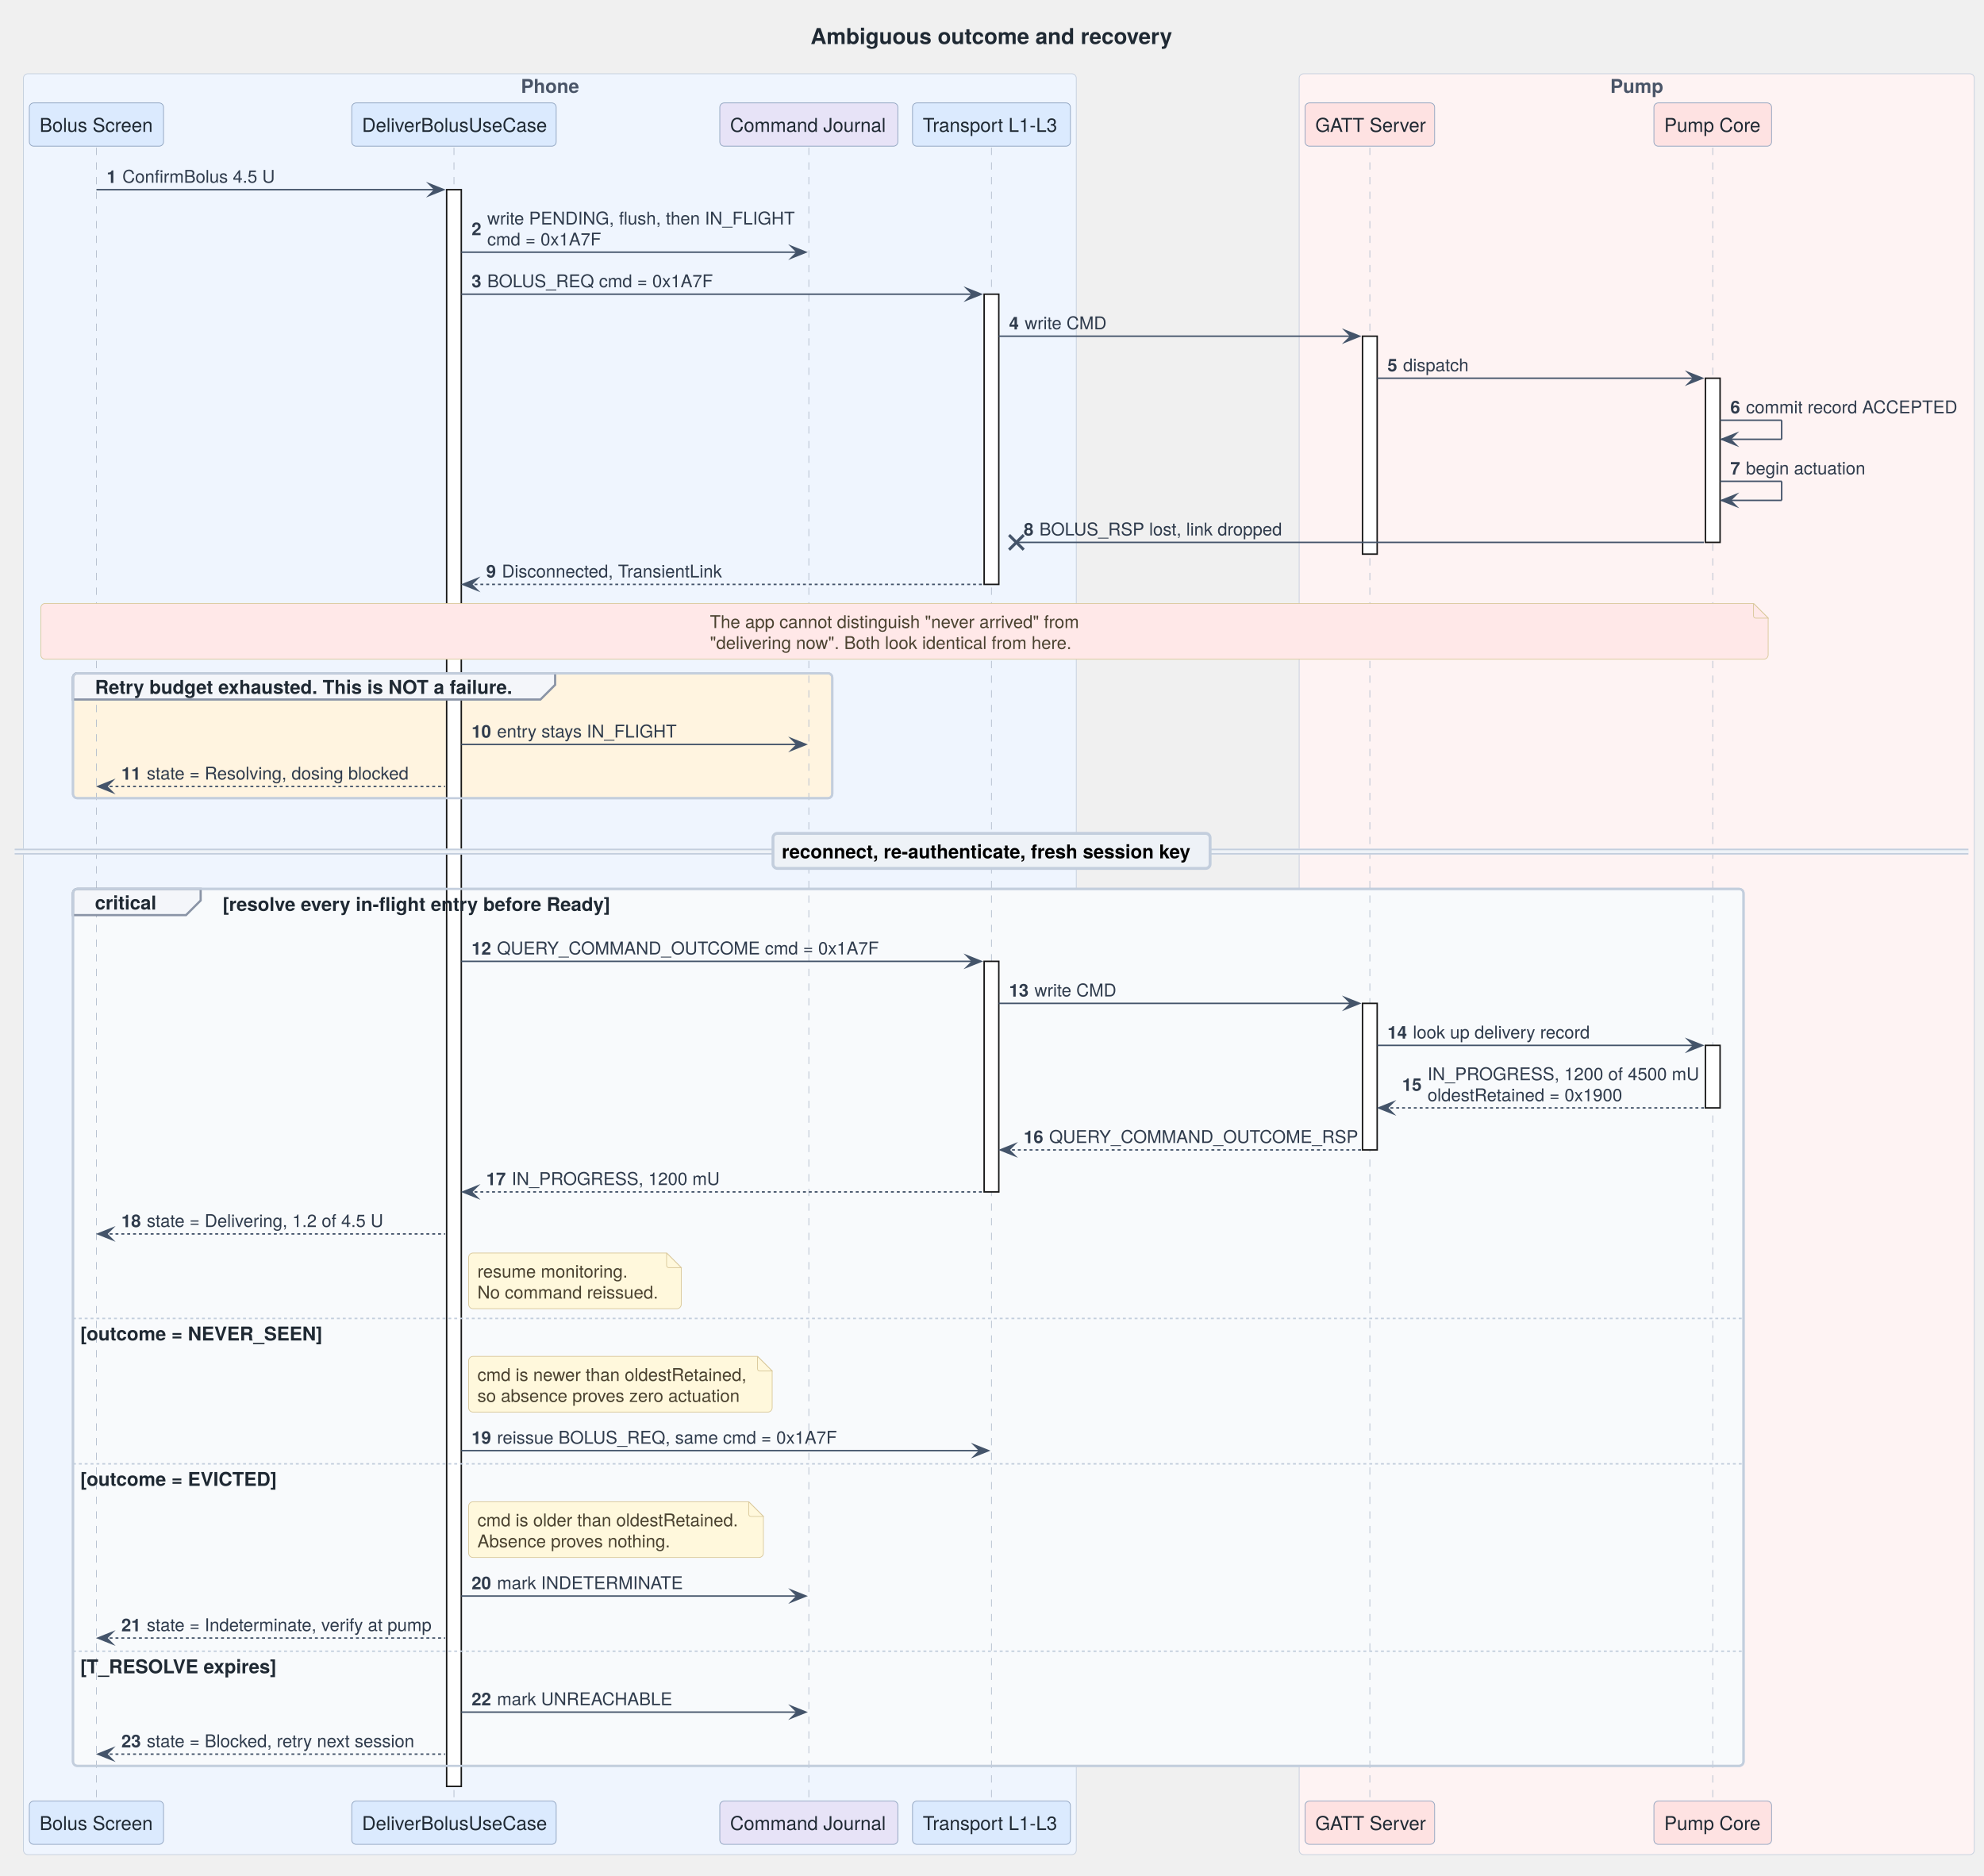
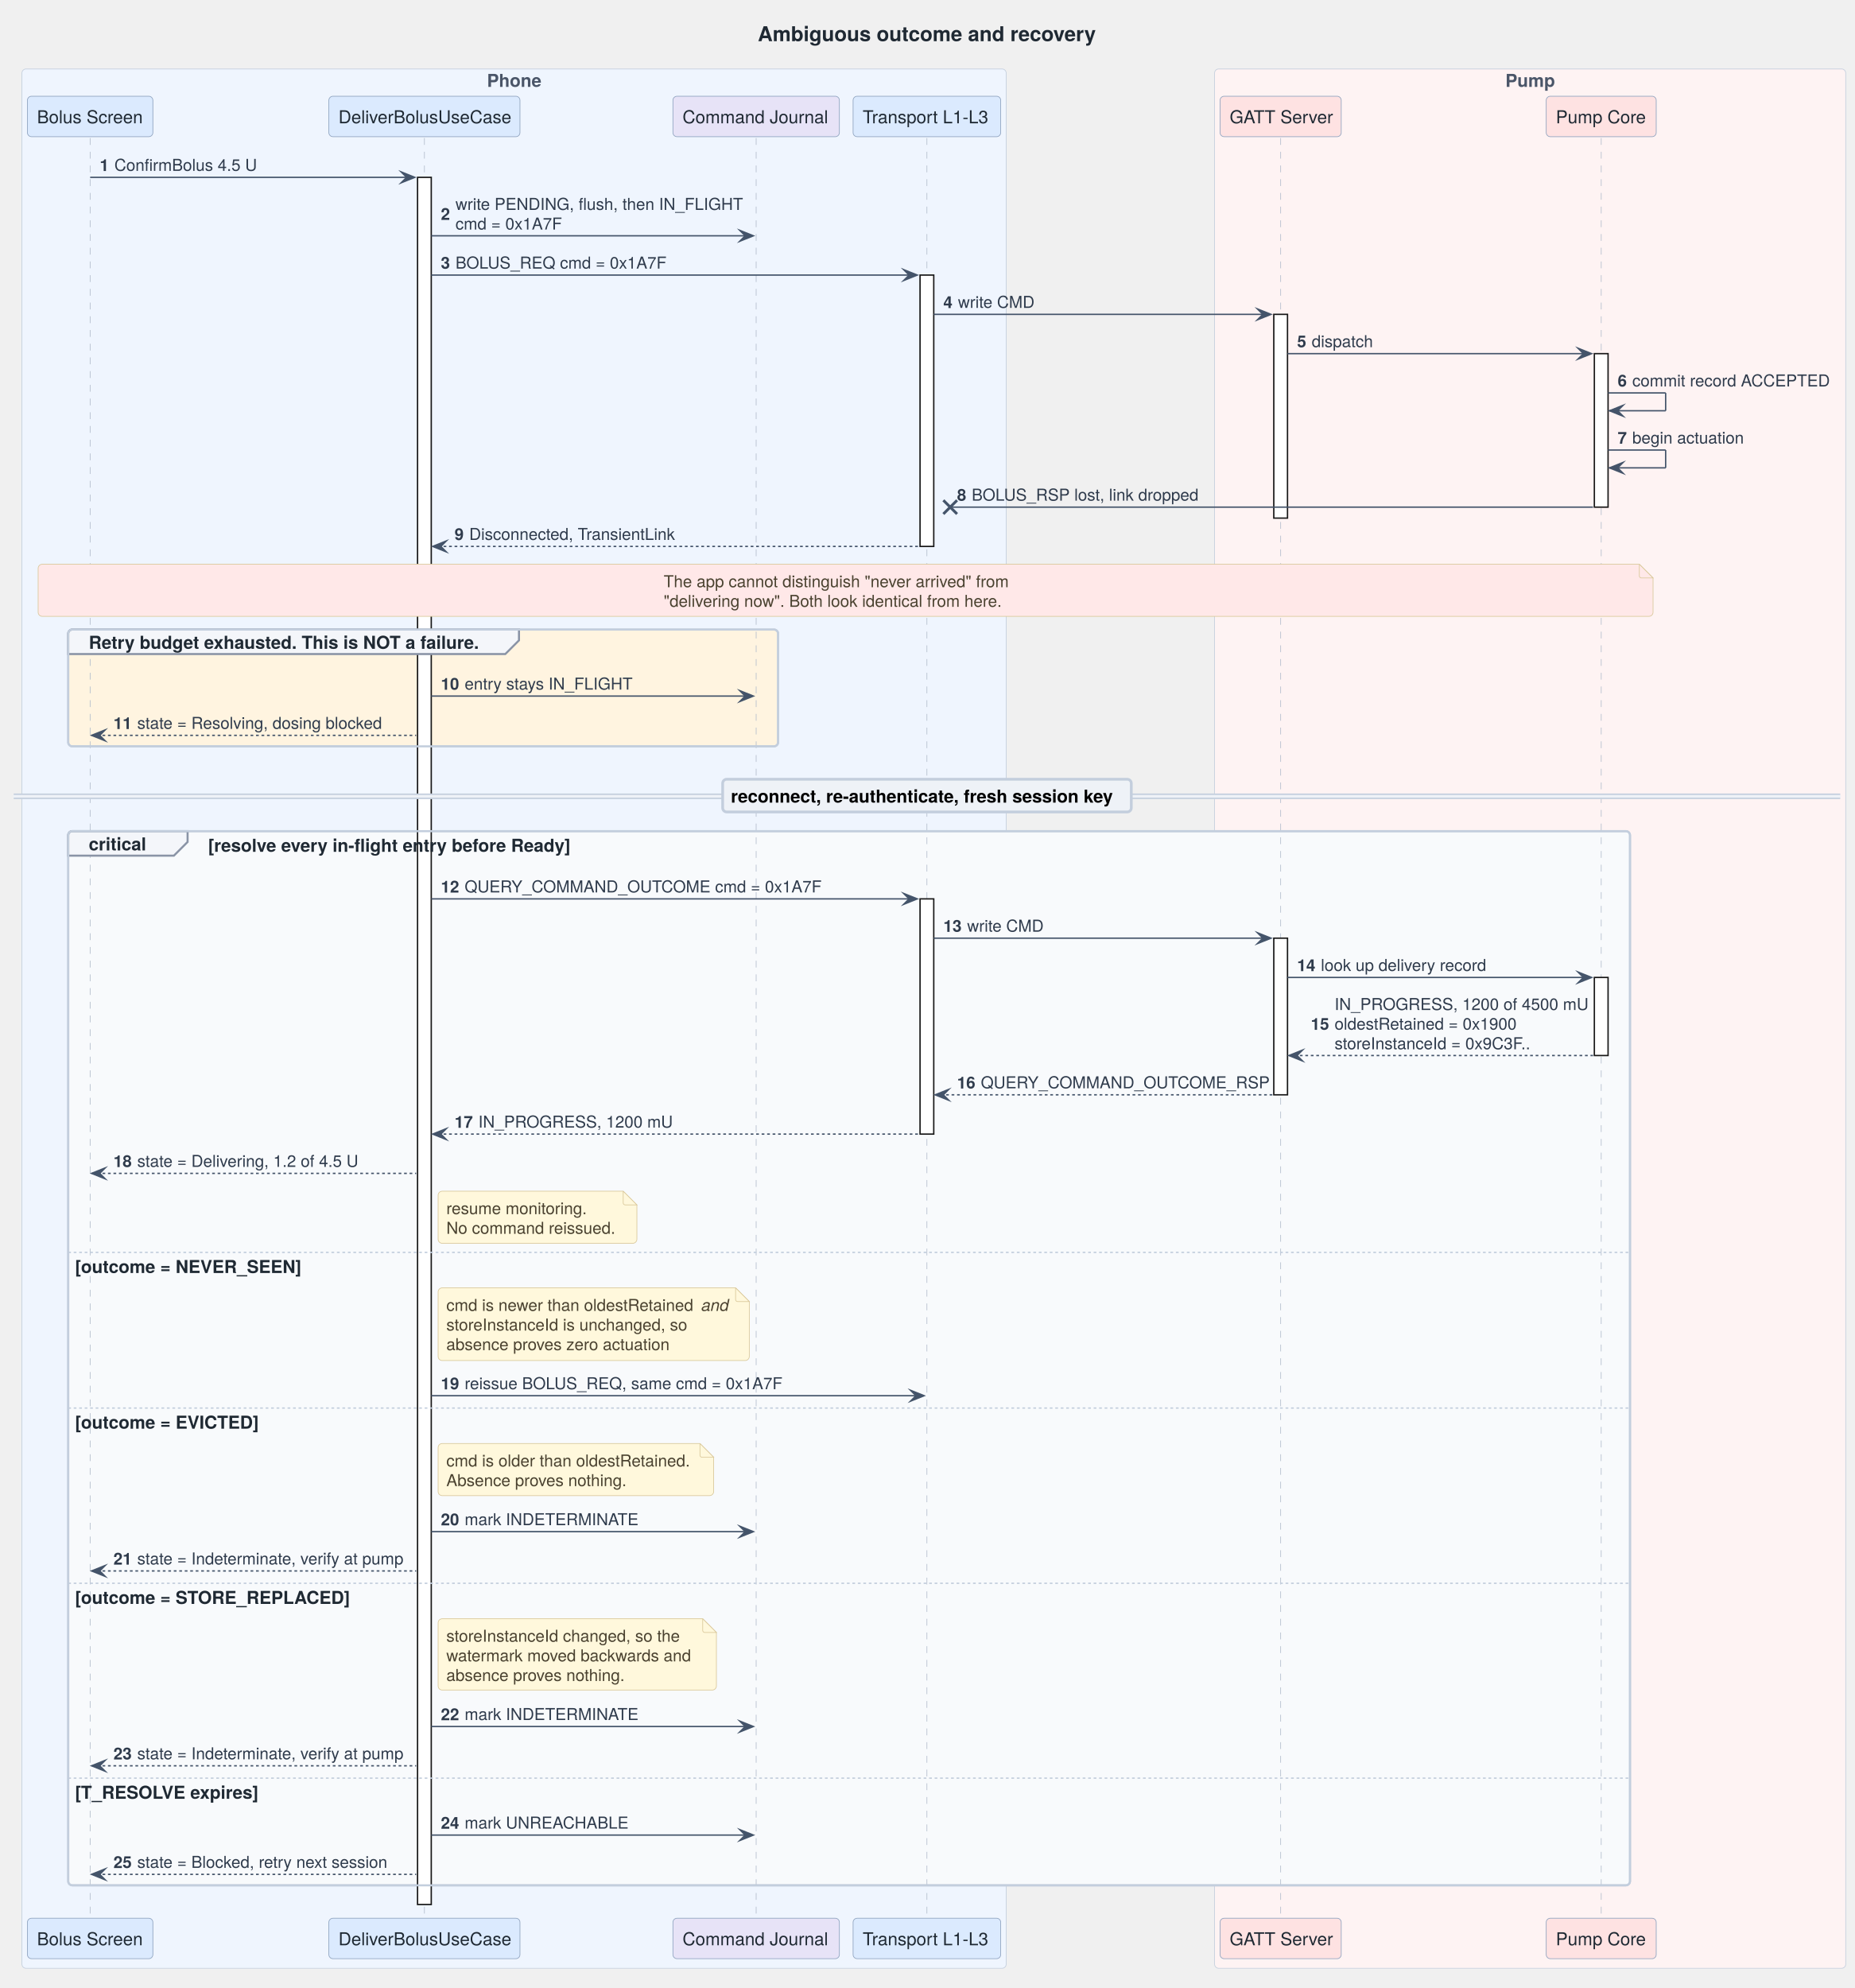
- <svg xmlns="http://www.w3.org/2000/svg" version="1.1" data-diagram-type="SEQUENCE" style="width:1353px;height:1279px;background:#FFFFFF;" width="1353px" height="1279px" viewBox="0 0 1353 1279" zoomAndPan="magnify" preserveAspectRatio="none" contentStyleType="text/css">
+ <svg xmlns="http://www.w3.org/2000/svg" version="1.1" data-diagram-type="SEQUENCE" style="width:1353px;height:1450px;background:#FFFFFF;" width="1353px" height="1450px" viewBox="0 0 1353 1450" zoomAndPan="magnify" preserveAspectRatio="none" contentStyleType="text/css">
  <defs />
  <g font-family="sans-serif" lengthAdjust="spacing">
    <g class="title" data-source-line="3">
      <text x="552.776" y="30.06" fill="#1F2933" font-size="15" textLength="245.82" font-weight="700" font-family="'Helvetica Neue'">Ambiguous outcome and recovery</text>
    </g>
-     <rect x="16" y="50.315" width="717.971" height="1214.486" fill="#EFF5FE" style="stroke:#C3CEDD;stroke-width:0.5;" rx="3" ry="3" />
+     <rect x="16" y="50.315" width="717.971" height="1385.303" fill="#EFF5FE" style="stroke:#C3CEDD;stroke-width:0.5;" rx="3" ry="3" />
    <text x="355.238" y="63.367" fill="#4A5568" font-size="13" textLength="39.494" font-weight="700" font-family="'Helvetica Neue'">Phone</text>
-     <rect x="885.989" y="50.315" width="460.382" height="1214.486" fill="#FEF3F3" style="stroke:#C3CEDD;stroke-width:0.5;" rx="3" ry="3" />
+     <rect x="885.989" y="50.315" width="460.382" height="1385.303" fill="#FEF3F3" style="stroke:#C3CEDD;stroke-width:0.5;" rx="3" ry="3" />
    <text x="1098.13" y="63.367" fill="#4A5568" font-size="13" textLength="36.101" font-weight="700" font-family="'Helvetica Neue'">Pump</text>
    <rect x="49.759" y="459.177" width="517.824" height="85.177" fill="#FFF4E0" style="stroke:#FFF4E0;stroke-width:1;" rx="3" ry="3" />
    <rect x="49.759" y="459.177" width="517.824" height="85.177" fill="none" style="stroke:#C3CEDD;stroke-width:1.5;" rx="3" ry="3" />
-     <rect x="49.759" y="606.227" width="1139.256" height="598.065" fill="#F8FAFC" style="stroke:#F8FAFC;stroke-width:1;" rx="3" ry="3" />
-     <rect x="49.759" y="606.227" width="1139.256" height="598.065" fill="none" style="stroke:#C3CEDD;stroke-width:1.5;" rx="3" ry="3" />
-     <g>
-       <rect x="62.259" y="100.697" width="8" height="1127.595" fill="#000" fill-opacity="0" />
-       <line x1="65.759" y1="100.697" x2="65.759" y2="1228.292" style="stroke:#B4BECD;stroke-width:0.5;stroke-dasharray:5,5;" />
-     </g>
-     <g>
-       <rect x="306.087" y="100.697" width="8" height="1127.595" fill="#000" fill-opacity="0" />
-       <line x1="309.587" y1="100.697" x2="309.587" y2="1228.292" style="stroke:#B4BECD;stroke-width:0.5;stroke-dasharray:5,5;" />
-     </g>
-     <g>
-       <rect x="304.587" y="129.349" width="10" height="1088.943" fill="#FFF" style="stroke:#181818;stroke-width:1;" />
-     </g>
-     <g>
-       <rect x="548.083" y="100.697" width="8" height="1127.595" fill="#000" fill-opacity="0" />
-       <line x1="551.583" y1="100.697" x2="551.583" y2="1228.292" style="stroke:#B4BECD;stroke-width:0.5;stroke-dasharray:5,5;" />
-     </g>
-     <g>
-       <rect x="672.632" y="100.697" width="8" height="1127.595" fill="#000" fill-opacity="0" />
-       <line x1="676.132" y1="100.697" x2="676.132" y2="1228.292" style="stroke:#B4BECD;stroke-width:0.5;stroke-dasharray:5,5;" />
+     <rect x="49.759" y="606.227" width="1139.256" height="768.882" fill="#F8FAFC" style="stroke:#F8FAFC;stroke-width:1;" rx="3" ry="3" />
+     <rect x="49.759" y="606.227" width="1139.256" height="768.882" fill="none" style="stroke:#C3CEDD;stroke-width:1.5;" rx="3" ry="3" />
+     <g>
+       <rect x="62.259" y="100.697" width="8" height="1298.412" fill="#000" fill-opacity="0" />
+       <line x1="65.759" y1="100.697" x2="65.759" y2="1399.109" style="stroke:#B4BECD;stroke-width:0.5;stroke-dasharray:5,5;" />
+     </g>
+     <g>
+       <rect x="306.087" y="100.697" width="8" height="1298.412" fill="#000" fill-opacity="0" />
+       <line x1="309.587" y1="100.697" x2="309.587" y2="1399.109" style="stroke:#B4BECD;stroke-width:0.5;stroke-dasharray:5,5;" />
+     </g>
+     <g>
+       <rect x="304.587" y="129.349" width="10" height="1259.76" fill="#FFF" style="stroke:#181818;stroke-width:1;" />
+     </g>
+     <g>
+       <rect x="548.083" y="100.697" width="8" height="1298.412" fill="#000" fill-opacity="0" />
+       <line x1="551.583" y1="100.697" x2="551.583" y2="1399.109" style="stroke:#B4BECD;stroke-width:0.5;stroke-dasharray:5,5;" />
+     </g>
+     <g>
+       <rect x="672.632" y="100.697" width="8" height="1298.412" fill="#000" fill-opacity="0" />
+       <line x1="676.132" y1="100.697" x2="676.132" y2="1399.109" style="stroke:#B4BECD;stroke-width:0.5;stroke-dasharray:5,5;" />
    </g>
    <g>
      <rect x="671.132" y="200.633" width="10" height="197.912" fill="#FFF" style="stroke:#181818;stroke-width:1;" />
    </g>
    <g>
-       <rect x="671.132" y="655.625" width="10" height="157.24" fill="#FFF" style="stroke:#181818;stroke-width:1;" />
-     </g>
-     <g>
-       <rect x="930.676" y="100.697" width="8" height="1127.595" fill="#000" fill-opacity="0" />
-       <line x1="934.176" y1="100.697" x2="934.176" y2="1228.292" style="stroke:#B4BECD;stroke-width:0.5;stroke-dasharray:5,5;" />
+       <rect x="671.132" y="655.625" width="10" height="171.556" fill="#FFF" style="stroke:#181818;stroke-width:1;" />
+     </g>
+     <g>
+       <rect x="930.676" y="100.697" width="8" height="1298.412" fill="#000" fill-opacity="0" />
+       <line x1="934.176" y1="100.697" x2="934.176" y2="1399.109" style="stroke:#B4BECD;stroke-width:0.5;stroke-dasharray:5,5;" />
    </g>
    <g>
      <rect x="929.176" y="229.285" width="10" height="148.608" fill="#FFF" style="stroke:#181818;stroke-width:1;" />
    </g>
    <g>
-       <rect x="929.176" y="684.277" width="10" height="99.936" fill="#FFF" style="stroke:#181818;stroke-width:1;" />
-     </g>
-     <g>
-       <rect x="1164.516" y="100.697" width="8" height="1127.595" fill="#000" fill-opacity="0" />
-       <line x1="1168.016" y1="100.697" x2="1168.016" y2="1228.292" style="stroke:#B4BECD;stroke-width:0.5;stroke-dasharray:5,5;" />
+       <rect x="929.176" y="684.277" width="10" height="114.252" fill="#FFF" style="stroke:#181818;stroke-width:1;" />
+     </g>
+     <g>
+       <rect x="1164.516" y="100.697" width="8" height="1298.412" fill="#000" fill-opacity="0" />
+       <line x1="1168.016" y1="100.697" x2="1168.016" y2="1399.109" style="stroke:#B4BECD;stroke-width:0.5;stroke-dasharray:5,5;" />
    </g>
    <g>
      <rect x="1163.016" y="257.937" width="10" height="111.956" fill="#FFF" style="stroke:#181818;stroke-width:1;" />
    </g>
    <g>
-       <rect x="1163.016" y="712.929" width="10" height="42.632" fill="#FFF" style="stroke:#181818;stroke-width:1;" />
+       <rect x="1163.016" y="712.929" width="10" height="56.948" fill="#FFF" style="stroke:#181818;stroke-width:1;" />
    </g>
    <rect x="20" y="70.188" width="91.519" height="29.509" fill="#DBEAFE" style="stroke:#8FA3BF;stroke-width:0.5;" rx="3" ry="3" />
    <text x="27" y="89.928" fill="#1F2933" font-size="13" textLength="77.519" font-family="'Helvetica Neue'">Bolus Screen</text>
    <rect x="239.882" y="70.188" width="139.411" height="29.509" fill="#DBEAFE" style="stroke:#8FA3BF;stroke-width:0.5;" rx="3" ry="3" />
    <text x="246.882" y="89.928" fill="#1F2933" font-size="13" textLength="125.411" font-family="'Helvetica Neue'">DeliverBolusUseCase</text>
    <rect x="490.874" y="70.188" width="121.419" height="29.509" fill="#E7E3F7" style="stroke:#8FA3BF;stroke-width:0.5;" rx="3" ry="3" />
    <text x="497.874" y="89.928" fill="#1F2933" font-size="13" textLength="107.419" font-family="'Helvetica Neue'">Command Journal</text>
    <rect x="622.293" y="70.188" width="107.678" height="29.509" fill="#DBEAFE" style="stroke:#8FA3BF;stroke-width:0.5;" rx="3" ry="3" />
    <text x="629.293" y="89.928" fill="#1F2933" font-size="13" textLength="93.678" font-family="'Helvetica Neue'">Transport L1-L3</text>
    <rect x="889.989" y="70.188" width="88.373" height="29.509" fill="#FEE2E2" style="stroke:#8FA3BF;stroke-width:0.5;" rx="3" ry="3" />
    <text x="896.989" y="89.928" fill="#1F2933" font-size="13" textLength="74.373" font-family="'Helvetica Neue'">GATT Server</text>
    <rect x="1127.905" y="70.188" width="80.222" height="29.509" fill="#FEE2E2" style="stroke:#8FA3BF;stroke-width:0.5;" rx="3" ry="3" />
    <text x="1134.905" y="89.928" fill="#1F2933" font-size="13" textLength="66.222" font-family="'Helvetica Neue'">Pump Core</text>
-     <rect x="20" y="1228.292" width="91.519" height="29.509" fill="#DBEAFE" style="stroke:#8FA3BF;stroke-width:0.5;" rx="3" ry="3" />
-     <text x="27" y="1248.032" fill="#1F2933" font-size="13" textLength="77.519" font-family="'Helvetica Neue'">Bolus Screen</text>
-     <rect x="239.882" y="1228.292" width="139.411" height="29.509" fill="#DBEAFE" style="stroke:#8FA3BF;stroke-width:0.5;" rx="3" ry="3" />
-     <text x="246.882" y="1248.032" fill="#1F2933" font-size="13" textLength="125.411" font-family="'Helvetica Neue'">DeliverBolusUseCase</text>
-     <rect x="490.874" y="1228.292" width="121.419" height="29.509" fill="#E7E3F7" style="stroke:#8FA3BF;stroke-width:0.5;" rx="3" ry="3" />
-     <text x="497.874" y="1248.032" fill="#1F2933" font-size="13" textLength="107.419" font-family="'Helvetica Neue'">Command Journal</text>
-     <rect x="622.293" y="1228.292" width="107.678" height="29.509" fill="#DBEAFE" style="stroke:#8FA3BF;stroke-width:0.5;" rx="3" ry="3" />
-     <text x="629.293" y="1248.032" fill="#1F2933" font-size="13" textLength="93.678" font-family="'Helvetica Neue'">Transport L1-L3</text>
-     <rect x="889.989" y="1228.292" width="88.373" height="29.509" fill="#FEE2E2" style="stroke:#8FA3BF;stroke-width:0.5;" rx="3" ry="3" />
-     <text x="896.989" y="1248.032" fill="#1F2933" font-size="13" textLength="74.373" font-family="'Helvetica Neue'">GATT Server</text>
-     <rect x="1127.905" y="1228.292" width="80.222" height="29.509" fill="#FEE2E2" style="stroke:#8FA3BF;stroke-width:0.5;" rx="3" ry="3" />
-     <text x="1134.905" y="1248.032" fill="#1F2933" font-size="13" textLength="66.222" font-family="'Helvetica Neue'">Pump Core</text>
+     <rect x="20" y="1399.109" width="91.519" height="29.509" fill="#DBEAFE" style="stroke:#8FA3BF;stroke-width:0.5;" rx="3" ry="3" />
+     <text x="27" y="1418.849" fill="#1F2933" font-size="13" textLength="77.519" font-family="'Helvetica Neue'">Bolus Screen</text>
+     <rect x="239.882" y="1399.109" width="139.411" height="29.509" fill="#DBEAFE" style="stroke:#8FA3BF;stroke-width:0.5;" rx="3" ry="3" />
+     <text x="246.882" y="1418.849" fill="#1F2933" font-size="13" textLength="125.411" font-family="'Helvetica Neue'">DeliverBolusUseCase</text>
+     <rect x="490.874" y="1399.109" width="121.419" height="29.509" fill="#E7E3F7" style="stroke:#8FA3BF;stroke-width:0.5;" rx="3" ry="3" />
+     <text x="497.874" y="1418.849" fill="#1F2933" font-size="13" textLength="107.419" font-family="'Helvetica Neue'">Command Journal</text>
+     <rect x="622.293" y="1399.109" width="107.678" height="29.509" fill="#DBEAFE" style="stroke:#8FA3BF;stroke-width:0.5;" rx="3" ry="3" />
+     <text x="629.293" y="1418.849" fill="#1F2933" font-size="13" textLength="93.678" font-family="'Helvetica Neue'">Transport L1-L3</text>
+     <rect x="889.989" y="1399.109" width="88.373" height="29.509" fill="#FEE2E2" style="stroke:#8FA3BF;stroke-width:0.5;" rx="3" ry="3" />
+     <text x="896.989" y="1418.849" fill="#1F2933" font-size="13" textLength="74.373" font-family="'Helvetica Neue'">GATT Server</text>
+     <rect x="1127.905" y="1399.109" width="80.222" height="29.509" fill="#FEE2E2" style="stroke:#8FA3BF;stroke-width:0.5;" rx="3" ry="3" />
+     <text x="1134.905" y="1418.849" fill="#1F2933" font-size="13" textLength="66.222" font-family="'Helvetica Neue'">Pump Core</text>
    <polygon points="292.587,125.349,302.587,129.349,292.587,133.349,296.587,129.349" fill="#44546A" style="stroke:#44546A;stroke-width:1;stroke-linejoin:miter;stroke-miterlimit:10;" />
    <line x1="65.759" y1="129.349" x2="298.587" y2="129.349" style="stroke:#44546A;stroke-width:1;" />
    <text x="72.759" y="124.745" fill="#2F3B4C" font-size="12" font-weight="700" font-family="'Helvetica Neue'">1</text>
    <text x="83.431" y="124.625" fill="#2F3B4C" font-size="12" textLength="105.132" font-family="'Helvetica Neue'">ConfirmBolus 4.5 U</text>
    <polygon points="539.583,167.981,549.583,171.981,539.583,175.981,543.583,171.981" fill="#44546A" style="stroke:#44546A;stroke-width:1;stroke-linejoin:miter;stroke-miterlimit:10;" />
    <line x1="314.587" y1="171.981" x2="545.583" y2="171.981" style="stroke:#44546A;stroke-width:1;" />
    <text x="321.587" y="160.387" fill="#2F3B4C" font-size="12" font-weight="700" font-family="'Helvetica Neue'">2</text>
    <text x="332.259" y="153.109" fill="#2F3B4C" font-size="12" textLength="207.324" font-family="'Helvetica Neue'">write PENDING, flush, then IN_FLIGHT</text>
    <text x="332.259" y="167.425" fill="#2F3B4C" font-size="12" textLength="78.564" font-family="'Helvetica Neue'">cmd = 0x1A7F</text>
    <polygon points="659.132,196.633,669.132,200.633,659.132,204.633,663.132,200.633" fill="#44546A" style="stroke:#44546A;stroke-width:1;stroke-linejoin:miter;stroke-miterlimit:10;" />
    <line x1="314.587" y1="200.633" x2="665.132" y2="200.633" style="stroke:#44546A;stroke-width:1;" />
    <text x="321.587" y="196.029" fill="#2F3B4C" font-size="12" font-weight="700" font-family="'Helvetica Neue'">3</text>
    <text x="332.259" y="195.909" fill="#2F3B4C" font-size="12" textLength="153.024" font-family="'Helvetica Neue'">BOLUS_REQ cmd = 0x1A7F</text>
    <polygon points="917.176,225.285,927.176,229.285,917.176,233.285,921.176,229.285" fill="#44546A" style="stroke:#44546A;stroke-width:1;stroke-linejoin:miter;stroke-miterlimit:10;" />
    <line x1="681.132" y1="229.285" x2="923.176" y2="229.285" style="stroke:#44546A;stroke-width:1;" />
    <text x="688.132" y="224.681" fill="#2F3B4C" font-size="12" font-weight="700" font-family="'Helvetica Neue'">4</text>
    <text x="698.804" y="224.561" fill="#2F3B4C" font-size="12" textLength="56.88" font-family="'Helvetica Neue'">write CMD</text>
    <polygon points="1151.016,253.937,1161.016,257.937,1151.016,261.937,1155.016,257.937" fill="#44546A" style="stroke:#44546A;stroke-width:1;stroke-linejoin:miter;stroke-miterlimit:10;" />
    <line x1="939.176" y1="257.937" x2="1157.016" y2="257.937" style="stroke:#44546A;stroke-width:1;" />
    <text x="946.176" y="253.333" fill="#2F3B4C" font-size="12" font-weight="700" font-family="'Helvetica Neue'">5</text>
    <text x="956.848" y="253.213" fill="#2F3B4C" font-size="12" textLength="46.236" font-family="'Helvetica Neue'">dispatch</text>
    <line x1="1173.016" y1="286.589" x2="1215.016" y2="286.589" style="stroke:#44546A;stroke-width:1;" />
    <line x1="1215.016" y1="286.589" x2="1215.016" y2="299.589" style="stroke:#44546A;stroke-width:1;" />
    <line x1="1174.016" y1="299.589" x2="1215.016" y2="299.589" style="stroke:#44546A;stroke-width:1;" />
    <polygon points="1184.016,295.589,1174.016,299.589,1184.016,303.589,1180.016,299.589" fill="#44546A" style="stroke:#44546A;stroke-width:1;stroke-linejoin:miter;stroke-miterlimit:10;" />
    <text x="1180.016" y="281.985" fill="#2F3B4C" font-size="12" font-weight="700" font-family="'Helvetica Neue'">6</text>
    <text x="1190.688" y="281.865" fill="#2F3B4C" font-size="12" textLength="144.684" font-family="'Helvetica Neue'">commit record ACCEPTED</text>
    <line x1="1173.016" y1="328.241" x2="1215.016" y2="328.241" style="stroke:#44546A;stroke-width:1;" />
    <line x1="1215.016" y1="328.241" x2="1215.016" y2="341.241" style="stroke:#44546A;stroke-width:1;" />
    <line x1="1174.016" y1="341.241" x2="1215.016" y2="341.241" style="stroke:#44546A;stroke-width:1;" />
    <polygon points="1184.016,337.241,1174.016,341.241,1184.016,345.241,1180.016,341.241" fill="#44546A" style="stroke:#44546A;stroke-width:1;stroke-linejoin:miter;stroke-miterlimit:10;" />
    <text x="1180.016" y="323.637" fill="#2F3B4C" font-size="12" font-weight="700" font-family="'Helvetica Neue'">7</text>
    <text x="1190.688" y="323.517" fill="#2F3B4C" font-size="12" textLength="82.908" font-family="'Helvetica Neue'">begin actuation</text>
    <line x1="688.132" y1="364.893" x2="698.132" y2="374.893" style="stroke:#44546A;stroke-width:2;" />
    <line x1="688.132" y1="374.893" x2="698.132" y2="364.893" style="stroke:#44546A;stroke-width:2;" />
    <line x1="693.132" y1="369.893" x2="1162.016" y2="369.893" style="stroke:#44546A;stroke-width:1;" />
    <text x="698.132" y="365.289" fill="#2F3B4C" font-size="12" font-weight="700" font-family="'Helvetica Neue'">8</text>
    <text x="708.804" y="365.169" fill="#2F3B4C" font-size="12" textLength="166.92" font-family="'Helvetica Neue'">BOLUS_RSP lost, link dropped</text>
    <polygon points="325.587,394.545,315.587,398.545,325.587,402.545,321.587,398.545" fill="#44546A" style="stroke:#44546A;stroke-width:1;stroke-linejoin:miter;stroke-miterlimit:10;" />
    <line x1="319.587" y1="398.545" x2="670.132" y2="398.545" style="stroke:#44546A;stroke-width:1;stroke-dasharray:2,2;" />
    <text x="331.587" y="393.941" fill="#2F3B4C" font-size="12" font-weight="700" font-family="'Helvetica Neue'">9</text>
    <text x="342.259" y="393.821" fill="#2F3B4C" font-size="12" textLength="152.484" font-family="'Helvetica Neue'">Disconnected, TransientLink</text>
    <path d="M27.824,414.545 L27.824,446.545 A3,3 0 0 0 30.824,449.545 L1202.824,449.545 A3,3 0 0 0 1205.824,446.545 L1205.824,421.545 L1195.824,411.545 L30.824,411.545 A3,3 0 0 0 27.824,414.545" style="stroke:#D9C89A;stroke-width:0.5;" fill="#FFE8E8" />
    <path d="M1195.824,411.545 L1195.824,420.045 A1.5,1.5 0 0 0 1197.324,421.545 L1205.824,421.545 L1195.824,411.545" style="stroke:#D9C89A;stroke-width:0.5;" fill="#FFE8E8" />
    <text x="484.138" y="428.305" fill="#4A4230" font-size="12" textLength="256.5" font-family="'Helvetica Neue'">The app cannot distinguish "never arrived" from</text>
    <text x="484.138" y="442.621" fill="#4A4230" font-size="12" textLength="252.468" font-family="'Helvetica Neue'">"delivering now". Both look identical from here.</text>
    <path d="M52.759,459.177 L378.576,459.177 L378.576,467.05 L368.576,477.05 L49.759,477.05 L49.759,462.177 A3,3 0 0 1 52.759,459.177" style="stroke:#8A94A6;stroke-width:1.5;" fill="#F4F6FA" />
    <rect x="49.759" y="459.177" width="517.824" height="85.177" fill="none" style="stroke:#C3CEDD;stroke-width:1.5;" rx="3" ry="3" />
    <text x="64.759" y="473.229" fill="#1F2933" font-size="13" textLength="283.816" font-weight="700" font-family="'Helvetica Neue'">Retry budget exhausted. This is NOT a failure.</text>
    <polygon points="539.583,503.702,549.583,507.702,539.583,511.702,543.583,507.702" fill="#44546A" style="stroke:#44546A;stroke-width:1;stroke-linejoin:miter;stroke-miterlimit:10;" />
    <line x1="314.587" y1="507.702" x2="545.583" y2="507.702" style="stroke:#44546A;stroke-width:1;" />
    <text x="321.587" y="503.098" fill="#2F3B4C" font-size="12" textLength="13.344" font-weight="700" font-family="'Helvetica Neue'">10</text>
    <text x="338.931" y="502.978" fill="#2F3B4C" font-size="12" textLength="120.888" font-family="'Helvetica Neue'">entry stays IN_FLIGHT</text>
    <polygon points="76.759,532.354,66.759,536.354,76.759,540.354,72.759,536.354" fill="#44546A" style="stroke:#44546A;stroke-width:1;stroke-linejoin:miter;stroke-miterlimit:10;" />
    <line x1="70.759" y1="536.354" x2="303.587" y2="536.354" style="stroke:#44546A;stroke-width:1;stroke-dasharray:2,2;" />
    <text x="82.759" y="531.75" fill="#2F3B4C" font-size="12" textLength="13.344" font-weight="700" font-family="'Helvetica Neue'">11</text>
    <text x="100.103" y="531.63" fill="#2F3B4C" font-size="12" textLength="181.896" font-family="'Helvetica Neue'">state = Resolving, dosing blocked</text>
    <rect x="10" y="579.291" width="1332.372" height="3" fill="#EEF2F7" style="stroke:#EEF2F7;stroke-width:1;" rx="3" ry="3" />
    <line x1="10" y1="579.291" x2="1342.372" y2="579.291" style="stroke:#C3CEDD;stroke-width:1;" />
    <line x1="10" y1="582.291" x2="1342.372" y2="582.291" style="stroke:#C3CEDD;stroke-width:1;" />
    <rect x="527.141" y="568.354" width="298.089" height="23.873" fill="#EEF2F7" style="stroke:#C3CEDD;stroke-width:2;" rx="3" ry="3" />
    <text x="533.141" y="585.406" fill="#000" font-size="13" textLength="280.475" font-weight="700" font-family="'Helvetica Neue'">reconnect, re-authenticate, fresh session key</text>
    <path d="M52.759,606.227 L136.84,606.227 L136.84,614.1 L126.84,624.1 L49.759,624.1 L49.759,609.227 A3,3 0 0 1 52.759,606.227" style="stroke:#8A94A6;stroke-width:1.5;" fill="#F4F6FA" />
-     <rect x="49.759" y="606.227" width="1139.256" height="598.065" fill="none" style="stroke:#C3CEDD;stroke-width:1.5;" rx="3" ry="3" />
+     <rect x="49.759" y="606.227" width="1139.256" height="768.882" fill="none" style="stroke:#C3CEDD;stroke-width:1.5;" rx="3" ry="3" />
    <text x="64.759" y="620.279" fill="#1F2933" font-size="13" textLength="42.081" font-weight="700" font-family="'Helvetica Neue'">critical</text>
    <text x="151.84" y="621.279" fill="#1F2933" font-size="13" textLength="263.601" font-weight="700" font-family="'Helvetica Neue'">[resolve every in-flight entry before Ready]</text>
    <polygon points="659.132,651.625,669.132,655.625,659.132,659.625,663.132,655.625" fill="#44546A" style="stroke:#44546A;stroke-width:1;stroke-linejoin:miter;stroke-miterlimit:10;" />
    <line x1="314.587" y1="655.625" x2="665.132" y2="655.625" style="stroke:#44546A;stroke-width:1;" />
    <text x="321.587" y="651.021" fill="#2F3B4C" font-size="12" textLength="13.344" font-weight="700" font-family="'Helvetica Neue'">12</text>
    <text x="338.931" y="650.901" fill="#2F3B4C" font-size="12" textLength="258.828" font-family="'Helvetica Neue'">QUERY_COMMAND_OUTCOME cmd = 0x1A7F</text>
    <polygon points="917.176,680.277,927.176,684.277,917.176,688.277,921.176,684.277" fill="#44546A" style="stroke:#44546A;stroke-width:1;stroke-linejoin:miter;stroke-miterlimit:10;" />
    <line x1="681.132" y1="684.277" x2="923.176" y2="684.277" style="stroke:#44546A;stroke-width:1;" />
    <text x="688.132" y="679.673" fill="#2F3B4C" font-size="12" textLength="13.344" font-weight="700" font-family="'Helvetica Neue'">13</text>
    <text x="705.476" y="679.553" fill="#2F3B4C" font-size="12" textLength="56.88" font-family="'Helvetica Neue'">write CMD</text>
    <polygon points="1151.016,708.929,1161.016,712.929,1151.016,716.929,1155.016,712.929" fill="#44546A" style="stroke:#44546A;stroke-width:1;stroke-linejoin:miter;stroke-miterlimit:10;" />
    <line x1="939.176" y1="712.929" x2="1157.016" y2="712.929" style="stroke:#44546A;stroke-width:1;" />
    <text x="946.176" y="708.325" fill="#2F3B4C" font-size="12" textLength="13.344" font-weight="700" font-family="'Helvetica Neue'">14</text>
    <text x="963.52" y="708.205" fill="#2F3B4C" font-size="12" textLength="122.676" font-family="'Helvetica Neue'">look up delivery record</text>
-     <polygon points="950.176,751.561,940.176,755.561,950.176,759.561,946.176,755.561" fill="#44546A" style="stroke:#44546A;stroke-width:1;stroke-linejoin:miter;stroke-miterlimit:10;" />
-     <line x1="944.176" y1="755.561" x2="1162.016" y2="755.561" style="stroke:#44546A;stroke-width:1;stroke-dasharray:2,2;" />
-     <text x="956.176" y="743.967" fill="#2F3B4C" font-size="12" textLength="13.344" font-weight="700" font-family="'Helvetica Neue'">15</text>
+     <polygon points="950.176,765.877,940.176,769.877,950.176,773.877,946.176,769.877" fill="#44546A" style="stroke:#44546A;stroke-width:1;stroke-linejoin:miter;stroke-miterlimit:10;" />
+     <line x1="944.176" y1="769.877" x2="1162.016" y2="769.877" style="stroke:#44546A;stroke-width:1;stroke-dasharray:2,2;" />
+     <text x="956.176" y="751.125" fill="#2F3B4C" font-size="12" textLength="13.344" font-weight="700" font-family="'Helvetica Neue'">15</text>
    <text x="973.52" y="736.689" fill="#2F3B4C" font-size="12" textLength="182.496" font-family="'Helvetica Neue'">IN_PROGRESS, 1200 of 4500 mU</text>
    <text x="973.52" y="751.005" fill="#2F3B4C" font-size="12" textLength="134.124" font-family="'Helvetica Neue'">oldestRetained = 0x1900</text>
-     <polygon points="692.132,780.213,682.132,784.213,692.132,788.213,688.132,784.213" fill="#44546A" style="stroke:#44546A;stroke-width:1;stroke-linejoin:miter;stroke-miterlimit:10;" />
-     <line x1="686.132" y1="784.213" x2="928.176" y2="784.213" style="stroke:#44546A;stroke-width:1;stroke-dasharray:2,2;" />
-     <text x="698.132" y="779.609" fill="#2F3B4C" font-size="12" textLength="13.344" font-weight="700" font-family="'Helvetica Neue'">16</text>
-     <text x="715.476" y="779.489" fill="#2F3B4C" font-size="12" textLength="206.7" font-family="'Helvetica Neue'">QUERY_COMMAND_OUTCOME_RSP</text>
-     <polygon points="325.587,808.865,315.587,812.865,325.587,816.865,321.587,812.865" fill="#44546A" style="stroke:#44546A;stroke-width:1;stroke-linejoin:miter;stroke-miterlimit:10;" />
-     <line x1="319.587" y1="812.865" x2="670.132" y2="812.865" style="stroke:#44546A;stroke-width:1;stroke-dasharray:2,2;" />
-     <text x="331.587" y="808.261" fill="#2F3B4C" font-size="12" textLength="13.344" font-weight="700" font-family="'Helvetica Neue'">17</text>
-     <text x="348.931" y="808.141" fill="#2F3B4C" font-size="12" textLength="138.696" font-family="'Helvetica Neue'">IN_PROGRESS, 1200 mU</text>
-     <polygon points="76.759,837.517,66.759,841.517,76.759,845.517,72.759,841.517" fill="#44546A" style="stroke:#44546A;stroke-width:1;stroke-linejoin:miter;stroke-miterlimit:10;" />
-     <line x1="70.759" y1="841.517" x2="303.587" y2="841.517" style="stroke:#44546A;stroke-width:1;stroke-dasharray:2,2;" />
-     <text x="82.759" y="836.913" fill="#2F3B4C" font-size="12" textLength="13.344" font-weight="700" font-family="'Helvetica Neue'">18</text>
-     <text x="100.103" y="836.793" fill="#2F3B4C" font-size="12" textLength="162.348" font-family="'Helvetica Neue'">state = Delivering, 1.2 of 4.5 U</text>
-     <path d="M319.587,857.517 L319.587,889.517 A3,3 0 0 0 322.587,892.517 L461.587,892.517 A3,3 0 0 0 464.587,889.517 L464.587,864.517 L454.587,854.517 L322.587,854.517 A3,3 0 0 0 319.587,857.517" style="stroke:#D9C89A;stroke-width:0.5;" fill="#FFF8DC" />
-     <path d="M454.587,854.517 L454.587,863.017 A1.5,1.5 0 0 0 456.087,864.517 L464.587,864.517 L454.587,854.517" style="stroke:#D9C89A;stroke-width:0.5;" fill="#FFF8DC" />
-     <text x="325.587" y="871.277" fill="#4A4230" font-size="12" textLength="103.812" font-family="'Helvetica Neue'">resume monitoring.</text>
-     <text x="325.587" y="885.593" fill="#4A4230" font-size="12" textLength="124.932" font-family="'Helvetica Neue'">No command reissued.</text>
-     <line x1="49.759" y1="899.149" x2="1189.016" y2="899.149" style="stroke:#C3CEDD;stroke-width:1;stroke-dasharray:2,2;" />
-     <text x="54.759" y="914.201" fill="#1F2933" font-size="13" textLength="164.034" font-weight="700" font-family="'Helvetica Neue'">[outcome = NEVER_SEEN]</text>
-     <path d="M319.587,928.022 L319.587,960.022 A3,3 0 0 0 322.587,963.022 L523.587,963.022 A3,3 0 0 0 526.587,960.022 L526.587,935.022 L516.587,925.022 L322.587,925.022 A3,3 0 0 0 319.587,928.022" style="stroke:#D9C89A;stroke-width:0.5;" fill="#FFF8DC" />
-     <path d="M516.587,925.022 L516.587,933.522 A1.5,1.5 0 0 0 518.087,935.022 L526.587,935.022 L516.587,925.022" style="stroke:#D9C89A;stroke-width:0.5;" fill="#FFF8DC" />
-     <text x="325.587" y="941.782" fill="#4A4230" font-size="12" textLength="186.036" font-family="'Helvetica Neue'">cmd is newer than oldestRetained,</text>
-     <text x="325.587" y="956.098" fill="#4A4230" font-size="12" textLength="181.116" font-family="'Helvetica Neue'">so absence proves zero actuation</text>
-     <polygon points="664.132,985.306,674.132,989.306,664.132,993.306,668.132,989.306" fill="#44546A" style="stroke:#44546A;stroke-width:1;stroke-linejoin:miter;stroke-miterlimit:10;" />
-     <line x1="314.587" y1="989.306" x2="670.132" y2="989.306" style="stroke:#44546A;stroke-width:1;" />
-     <text x="321.587" y="984.702" fill="#2F3B4C" font-size="12" textLength="13.344" font-weight="700" font-family="'Helvetica Neue'">19</text>
-     <text x="338.931" y="984.582" fill="#2F3B4C" font-size="12" textLength="230.376" font-family="'Helvetica Neue'">reissue BOLUS_REQ, same cmd = 0x1A7F</text>
-     <line x1="49.759" y1="998.306" x2="1189.016" y2="998.306" style="stroke:#C3CEDD;stroke-width:1;stroke-dasharray:2,2;" />
-     <text x="54.759" y="1013.358" fill="#1F2933" font-size="13" textLength="134.641" font-weight="700" font-family="'Helvetica Neue'">[outcome = EVICTED]</text>
-     <path d="M319.587,1027.179 L319.587,1059.179 A3,3 0 0 0 322.587,1062.179 L517.587,1062.179 A3,3 0 0 0 520.587,1059.179 L520.587,1034.179 L510.587,1024.179 L322.587,1024.179 A3,3 0 0 0 319.587,1027.179" style="stroke:#D9C89A;stroke-width:0.5;" fill="#FFF8DC" />
-     <path d="M510.587,1024.179 L510.587,1032.679 A1.5,1.5 0 0 0 512.087,1034.179 L520.587,1034.179 L510.587,1024.179" style="stroke:#D9C89A;stroke-width:0.5;" fill="#FFF8DC" />
-     <text x="325.587" y="1040.939" fill="#4A4230" font-size="12" textLength="180.492" font-family="'Helvetica Neue'">cmd is older than oldestRetained.</text>
-     <text x="325.587" y="1055.255" fill="#4A4230" font-size="12" textLength="133.584" font-family="'Helvetica Neue'">Absence proves nothing.</text>
-     <polygon points="539.583,1084.463,549.583,1088.463,539.583,1092.463,543.583,1088.463" fill="#44546A" style="stroke:#44546A;stroke-width:1;stroke-linejoin:miter;stroke-miterlimit:10;" />
-     <line x1="314.587" y1="1088.463" x2="545.583" y2="1088.463" style="stroke:#44546A;stroke-width:1;" />
-     <text x="321.587" y="1083.859" fill="#2F3B4C" font-size="12" textLength="13.344" font-weight="700" font-family="'Helvetica Neue'">20</text>
-     <text x="338.931" y="1083.739" fill="#2F3B4C" font-size="12" textLength="124.452" font-family="'Helvetica Neue'">mark INDETERMINATE</text>
-     <polygon points="76.759,1113.115,66.759,1117.115,76.759,1121.115,72.759,1117.115" fill="#44546A" style="stroke:#44546A;stroke-width:1;stroke-linejoin:miter;stroke-miterlimit:10;" />
-     <line x1="70.759" y1="1117.115" x2="303.587" y2="1117.115" style="stroke:#44546A;stroke-width:1;stroke-dasharray:2,2;" />
-     <text x="82.759" y="1112.511" fill="#2F3B4C" font-size="12" textLength="13.344" font-weight="700" font-family="'Helvetica Neue'">21</text>
-     <text x="100.103" y="1112.391" fill="#2F3B4C" font-size="12" textLength="197.484" font-family="'Helvetica Neue'">state = Indeterminate, verify at pump</text>
-     <line x1="49.759" y1="1126.115" x2="1189.016" y2="1126.115" style="stroke:#C3CEDD;stroke-width:1;stroke-dasharray:2,2;" />
-     <text x="54.759" y="1141.167" fill="#1F2933" font-size="13" textLength="132.639" font-weight="700" font-family="'Helvetica Neue'">[T_RESOLVE expires]</text>
-     <polygon points="539.583,1163.64,549.583,1167.64,539.583,1171.64,543.583,1167.64" fill="#44546A" style="stroke:#44546A;stroke-width:1;stroke-linejoin:miter;stroke-miterlimit:10;" />
-     <line x1="314.587" y1="1167.64" x2="545.583" y2="1167.64" style="stroke:#44546A;stroke-width:1;" />
-     <text x="321.587" y="1163.036" fill="#2F3B4C" font-size="12" textLength="13.344" font-weight="700" font-family="'Helvetica Neue'">22</text>
-     <text x="338.931" y="1162.916" fill="#2F3B4C" font-size="12" textLength="118.224" font-family="'Helvetica Neue'">mark UNREACHABLE</text>
-     <polygon points="76.759,1192.292,66.759,1196.292,76.759,1200.292,72.759,1196.292" fill="#44546A" style="stroke:#44546A;stroke-width:1;stroke-linejoin:miter;stroke-miterlimit:10;" />
-     <line x1="70.759" y1="1196.292" x2="303.587" y2="1196.292" style="stroke:#44546A;stroke-width:1;stroke-dasharray:2,2;" />
-     <text x="82.759" y="1191.688" fill="#2F3B4C" font-size="12" textLength="13.344" font-weight="700" font-family="'Helvetica Neue'">23</text>
-     <text x="100.103" y="1191.568" fill="#2F3B4C" font-size="12" textLength="185.664" font-family="'Helvetica Neue'">state = Blocked, retry next session</text>
+     <text x="973.52" y="765.321" fill="#2F3B4C" font-size="12" textLength="145.224" font-family="'Helvetica Neue'">storeInstanceId = 0x9C3F..</text>
+     <polygon points="692.132,794.529,682.132,798.529,692.132,802.529,688.132,798.529" fill="#44546A" style="stroke:#44546A;stroke-width:1;stroke-linejoin:miter;stroke-miterlimit:10;" />
+     <line x1="686.132" y1="798.529" x2="928.176" y2="798.529" style="stroke:#44546A;stroke-width:1;stroke-dasharray:2,2;" />
+     <text x="698.132" y="793.925" fill="#2F3B4C" font-size="12" textLength="13.344" font-weight="700" font-family="'Helvetica Neue'">16</text>
+     <text x="715.476" y="793.805" fill="#2F3B4C" font-size="12" textLength="206.7" font-family="'Helvetica Neue'">QUERY_COMMAND_OUTCOME_RSP</text>
+     <polygon points="325.587,823.181,315.587,827.181,325.587,831.181,321.587,827.181" fill="#44546A" style="stroke:#44546A;stroke-width:1;stroke-linejoin:miter;stroke-miterlimit:10;" />
+     <line x1="319.587" y1="827.181" x2="670.132" y2="827.181" style="stroke:#44546A;stroke-width:1;stroke-dasharray:2,2;" />
+     <text x="331.587" y="822.577" fill="#2F3B4C" font-size="12" textLength="13.344" font-weight="700" font-family="'Helvetica Neue'">17</text>
+     <text x="348.931" y="822.457" fill="#2F3B4C" font-size="12" textLength="138.696" font-family="'Helvetica Neue'">IN_PROGRESS, 1200 mU</text>
+     <polygon points="76.759,851.833,66.759,855.833,76.759,859.833,72.759,855.833" fill="#44546A" style="stroke:#44546A;stroke-width:1;stroke-linejoin:miter;stroke-miterlimit:10;" />
+     <line x1="70.759" y1="855.833" x2="303.587" y2="855.833" style="stroke:#44546A;stroke-width:1;stroke-dasharray:2,2;" />
+     <text x="82.759" y="851.229" fill="#2F3B4C" font-size="12" textLength="13.344" font-weight="700" font-family="'Helvetica Neue'">18</text>
+     <text x="100.103" y="851.109" fill="#2F3B4C" font-size="12" textLength="162.348" font-family="'Helvetica Neue'">state = Delivering, 1.2 of 4.5 U</text>
+     <path d="M319.587,871.833 L319.587,903.833 A3,3 0 0 0 322.587,906.833 L461.587,906.833 A3,3 0 0 0 464.587,903.833 L464.587,878.833 L454.587,868.833 L322.587,868.833 A3,3 0 0 0 319.587,871.833" style="stroke:#D9C89A;stroke-width:0.5;" fill="#FFF8DC" />
+     <path d="M454.587,868.833 L454.587,877.333 A1.5,1.5 0 0 0 456.087,878.833 L464.587,878.833 L454.587,868.833" style="stroke:#D9C89A;stroke-width:0.5;" fill="#FFF8DC" />
+     <text x="325.587" y="885.593" fill="#4A4230" font-size="12" textLength="103.812" font-family="'Helvetica Neue'">resume monitoring.</text>
+     <text x="325.587" y="899.909" fill="#4A4230" font-size="12" textLength="124.932" font-family="'Helvetica Neue'">No command reissued.</text>
+     <line x1="49.759" y1="913.465" x2="1189.016" y2="913.465" style="stroke:#C3CEDD;stroke-width:1;stroke-dasharray:2,2;" />
+     <text x="54.759" y="928.517" fill="#1F2933" font-size="13" textLength="164.034" font-weight="700" font-family="'Helvetica Neue'">[outcome = NEVER_SEEN]</text>
+     <path d="M319.587,942.338 L319.587,989.338 A3,3 0 0 0 322.587,992.338 L543.587,992.338 A3,3 0 0 0 546.587,989.338 L546.587,949.338 L536.587,939.338 L322.587,939.338 A3,3 0 0 0 319.587,942.338" style="stroke:#D9C89A;stroke-width:0.5;" fill="#FFF8DC" />
+     <path d="M536.587,939.338 L536.587,947.838 A1.5,1.5 0 0 0 538.087,949.338 L546.587,949.338 L536.587,939.338" style="stroke:#D9C89A;stroke-width:0.5;" fill="#FFF8DC" />
+     <text x="325.587" y="956.158" fill="#4A4230" font-size="12" textLength="182.7" font-family="'Helvetica Neue'">cmd is newer than oldestRetained</text>
+     <text x="511.623" y="956.158" fill="#4A4230" font-size="12" textLength="20.016" font-style="italic" font-family="'Helvetica Neue'">and</text>
+     <text x="325.587" y="970.474" fill="#4A4230" font-size="12" textLength="177.816" font-family="'Helvetica Neue'">storeInstanceId is unchanged, so</text>
+     <text x="325.587" y="984.79" fill="#4A4230" font-size="12" textLength="164.892" font-family="'Helvetica Neue'">absence proves zero actuation</text>
+     <polygon points="664.132,1013.998,674.132,1017.998,664.132,1021.998,668.132,1017.998" fill="#44546A" style="stroke:#44546A;stroke-width:1;stroke-linejoin:miter;stroke-miterlimit:10;" />
+     <line x1="314.587" y1="1017.998" x2="670.132" y2="1017.998" style="stroke:#44546A;stroke-width:1;" />
+     <text x="321.587" y="1013.394" fill="#2F3B4C" font-size="12" textLength="13.344" font-weight="700" font-family="'Helvetica Neue'">19</text>
+     <text x="338.931" y="1013.274" fill="#2F3B4C" font-size="12" textLength="230.376" font-family="'Helvetica Neue'">reissue BOLUS_REQ, same cmd = 0x1A7F</text>
+     <line x1="49.759" y1="1026.998" x2="1189.016" y2="1026.998" style="stroke:#C3CEDD;stroke-width:1;stroke-dasharray:2,2;" />
+     <text x="54.759" y="1042.05" fill="#1F2933" font-size="13" textLength="134.641" font-weight="700" font-family="'Helvetica Neue'">[outcome = EVICTED]</text>
+     <path d="M319.587,1055.871 L319.587,1087.871 A3,3 0 0 0 322.587,1090.871 L517.587,1090.871 A3,3 0 0 0 520.587,1087.871 L520.587,1062.871 L510.587,1052.871 L322.587,1052.871 A3,3 0 0 0 319.587,1055.871" style="stroke:#D9C89A;stroke-width:0.5;" fill="#FFF8DC" />
+     <path d="M510.587,1052.871 L510.587,1061.371 A1.5,1.5 0 0 0 512.087,1062.871 L520.587,1062.871 L510.587,1052.871" style="stroke:#D9C89A;stroke-width:0.5;" fill="#FFF8DC" />
+     <text x="325.587" y="1069.631" fill="#4A4230" font-size="12" textLength="180.492" font-family="'Helvetica Neue'">cmd is older than oldestRetained.</text>
+     <text x="325.587" y="1083.947" fill="#4A4230" font-size="12" textLength="133.584" font-family="'Helvetica Neue'">Absence proves nothing.</text>
+     <polygon points="539.583,1113.155,549.583,1117.155,539.583,1121.155,543.583,1117.155" fill="#44546A" style="stroke:#44546A;stroke-width:1;stroke-linejoin:miter;stroke-miterlimit:10;" />
+     <line x1="314.587" y1="1117.155" x2="545.583" y2="1117.155" style="stroke:#44546A;stroke-width:1;" />
+     <text x="321.587" y="1112.551" fill="#2F3B4C" font-size="12" textLength="13.344" font-weight="700" font-family="'Helvetica Neue'">20</text>
+     <text x="338.931" y="1112.431" fill="#2F3B4C" font-size="12" textLength="124.452" font-family="'Helvetica Neue'">mark INDETERMINATE</text>
+     <polygon points="76.759,1141.807,66.759,1145.807,76.759,1149.807,72.759,1145.807" fill="#44546A" style="stroke:#44546A;stroke-width:1;stroke-linejoin:miter;stroke-miterlimit:10;" />
+     <line x1="70.759" y1="1145.807" x2="303.587" y2="1145.807" style="stroke:#44546A;stroke-width:1;stroke-dasharray:2,2;" />
+     <text x="82.759" y="1141.203" fill="#2F3B4C" font-size="12" textLength="13.344" font-weight="700" font-family="'Helvetica Neue'">21</text>
+     <text x="100.103" y="1141.083" fill="#2F3B4C" font-size="12" textLength="197.484" font-family="'Helvetica Neue'">state = Indeterminate, verify at pump</text>
+     <line x1="49.759" y1="1154.807" x2="1189.016" y2="1154.807" style="stroke:#C3CEDD;stroke-width:1;stroke-dasharray:2,2;" />
+     <text x="54.759" y="1169.859" fill="#1F2933" font-size="13" textLength="200.148" font-weight="700" font-family="'Helvetica Neue'">[outcome = STORE_REPLACED]</text>
+     <path d="M319.587,1183.68 L319.587,1229.68 A3,3 0 0 0 322.587,1232.68 L519.587,1232.68 A3,3 0 0 0 522.587,1229.68 L522.587,1190.68 L512.587,1180.68 L322.587,1180.68 A3,3 0 0 0 319.587,1183.68" style="stroke:#D9C89A;stroke-width:0.5;" fill="#FFF8DC" />
+     <path d="M512.587,1180.68 L512.587,1189.18 A1.5,1.5 0 0 0 514.087,1190.68 L522.587,1190.68 L512.587,1180.68" style="stroke:#D9C89A;stroke-width:0.5;" fill="#FFF8DC" />
+     <text x="325.587" y="1197.44" fill="#4A4230" font-size="12" textLength="172.704" font-family="'Helvetica Neue'">storeInstanceId changed, so the</text>
+     <text x="325.587" y="1211.756" fill="#4A4230" font-size="12" textLength="182.472" font-family="'Helvetica Neue'">watermark moved backwards and</text>
+     <text x="325.587" y="1226.072" fill="#4A4230" font-size="12" textLength="132.252" font-family="'Helvetica Neue'">absence proves nothing.</text>
+     <polygon points="539.583,1255.28,549.583,1259.28,539.583,1263.28,543.583,1259.28" fill="#44546A" style="stroke:#44546A;stroke-width:1;stroke-linejoin:miter;stroke-miterlimit:10;" />
+     <line x1="314.587" y1="1259.28" x2="545.583" y2="1259.28" style="stroke:#44546A;stroke-width:1;" />
+     <text x="321.587" y="1254.676" fill="#2F3B4C" font-size="12" textLength="13.344" font-weight="700" font-family="'Helvetica Neue'">22</text>
+     <text x="338.931" y="1254.556" fill="#2F3B4C" font-size="12" textLength="124.452" font-family="'Helvetica Neue'">mark INDETERMINATE</text>
+     <polygon points="76.759,1283.932,66.759,1287.932,76.759,1291.932,72.759,1287.932" fill="#44546A" style="stroke:#44546A;stroke-width:1;stroke-linejoin:miter;stroke-miterlimit:10;" />
+     <line x1="70.759" y1="1287.932" x2="303.587" y2="1287.932" style="stroke:#44546A;stroke-width:1;stroke-dasharray:2,2;" />
+     <text x="82.759" y="1283.328" fill="#2F3B4C" font-size="12" textLength="13.344" font-weight="700" font-family="'Helvetica Neue'">23</text>
+     <text x="100.103" y="1283.208" fill="#2F3B4C" font-size="12" textLength="197.484" font-family="'Helvetica Neue'">state = Indeterminate, verify at pump</text>
+     <line x1="49.759" y1="1296.932" x2="1189.016" y2="1296.932" style="stroke:#C3CEDD;stroke-width:1;stroke-dasharray:2,2;" />
+     <text x="54.759" y="1311.984" fill="#1F2933" font-size="13" textLength="132.639" font-weight="700" font-family="'Helvetica Neue'">[T_RESOLVE expires]</text>
+     <polygon points="539.583,1334.457,549.583,1338.457,539.583,1342.457,543.583,1338.457" fill="#44546A" style="stroke:#44546A;stroke-width:1;stroke-linejoin:miter;stroke-miterlimit:10;" />
+     <line x1="314.587" y1="1338.457" x2="545.583" y2="1338.457" style="stroke:#44546A;stroke-width:1;" />
+     <text x="321.587" y="1333.853" fill="#2F3B4C" font-size="12" textLength="13.344" font-weight="700" font-family="'Helvetica Neue'">24</text>
+     <text x="338.931" y="1333.733" fill="#2F3B4C" font-size="12" textLength="118.224" font-family="'Helvetica Neue'">mark UNREACHABLE</text>
+     <polygon points="76.759,1363.109,66.759,1367.109,76.759,1371.109,72.759,1367.109" fill="#44546A" style="stroke:#44546A;stroke-width:1;stroke-linejoin:miter;stroke-miterlimit:10;" />
+     <line x1="70.759" y1="1367.109" x2="303.587" y2="1367.109" style="stroke:#44546A;stroke-width:1;stroke-dasharray:2,2;" />
+     <text x="82.759" y="1362.505" fill="#2F3B4C" font-size="12" textLength="13.344" font-weight="700" font-family="'Helvetica Neue'">25</text>
+     <text x="100.103" y="1362.385" fill="#2F3B4C" font-size="12" textLength="185.664" font-family="'Helvetica Neue'">state = Blocked, retry next session</text>
  </g>
</svg>
